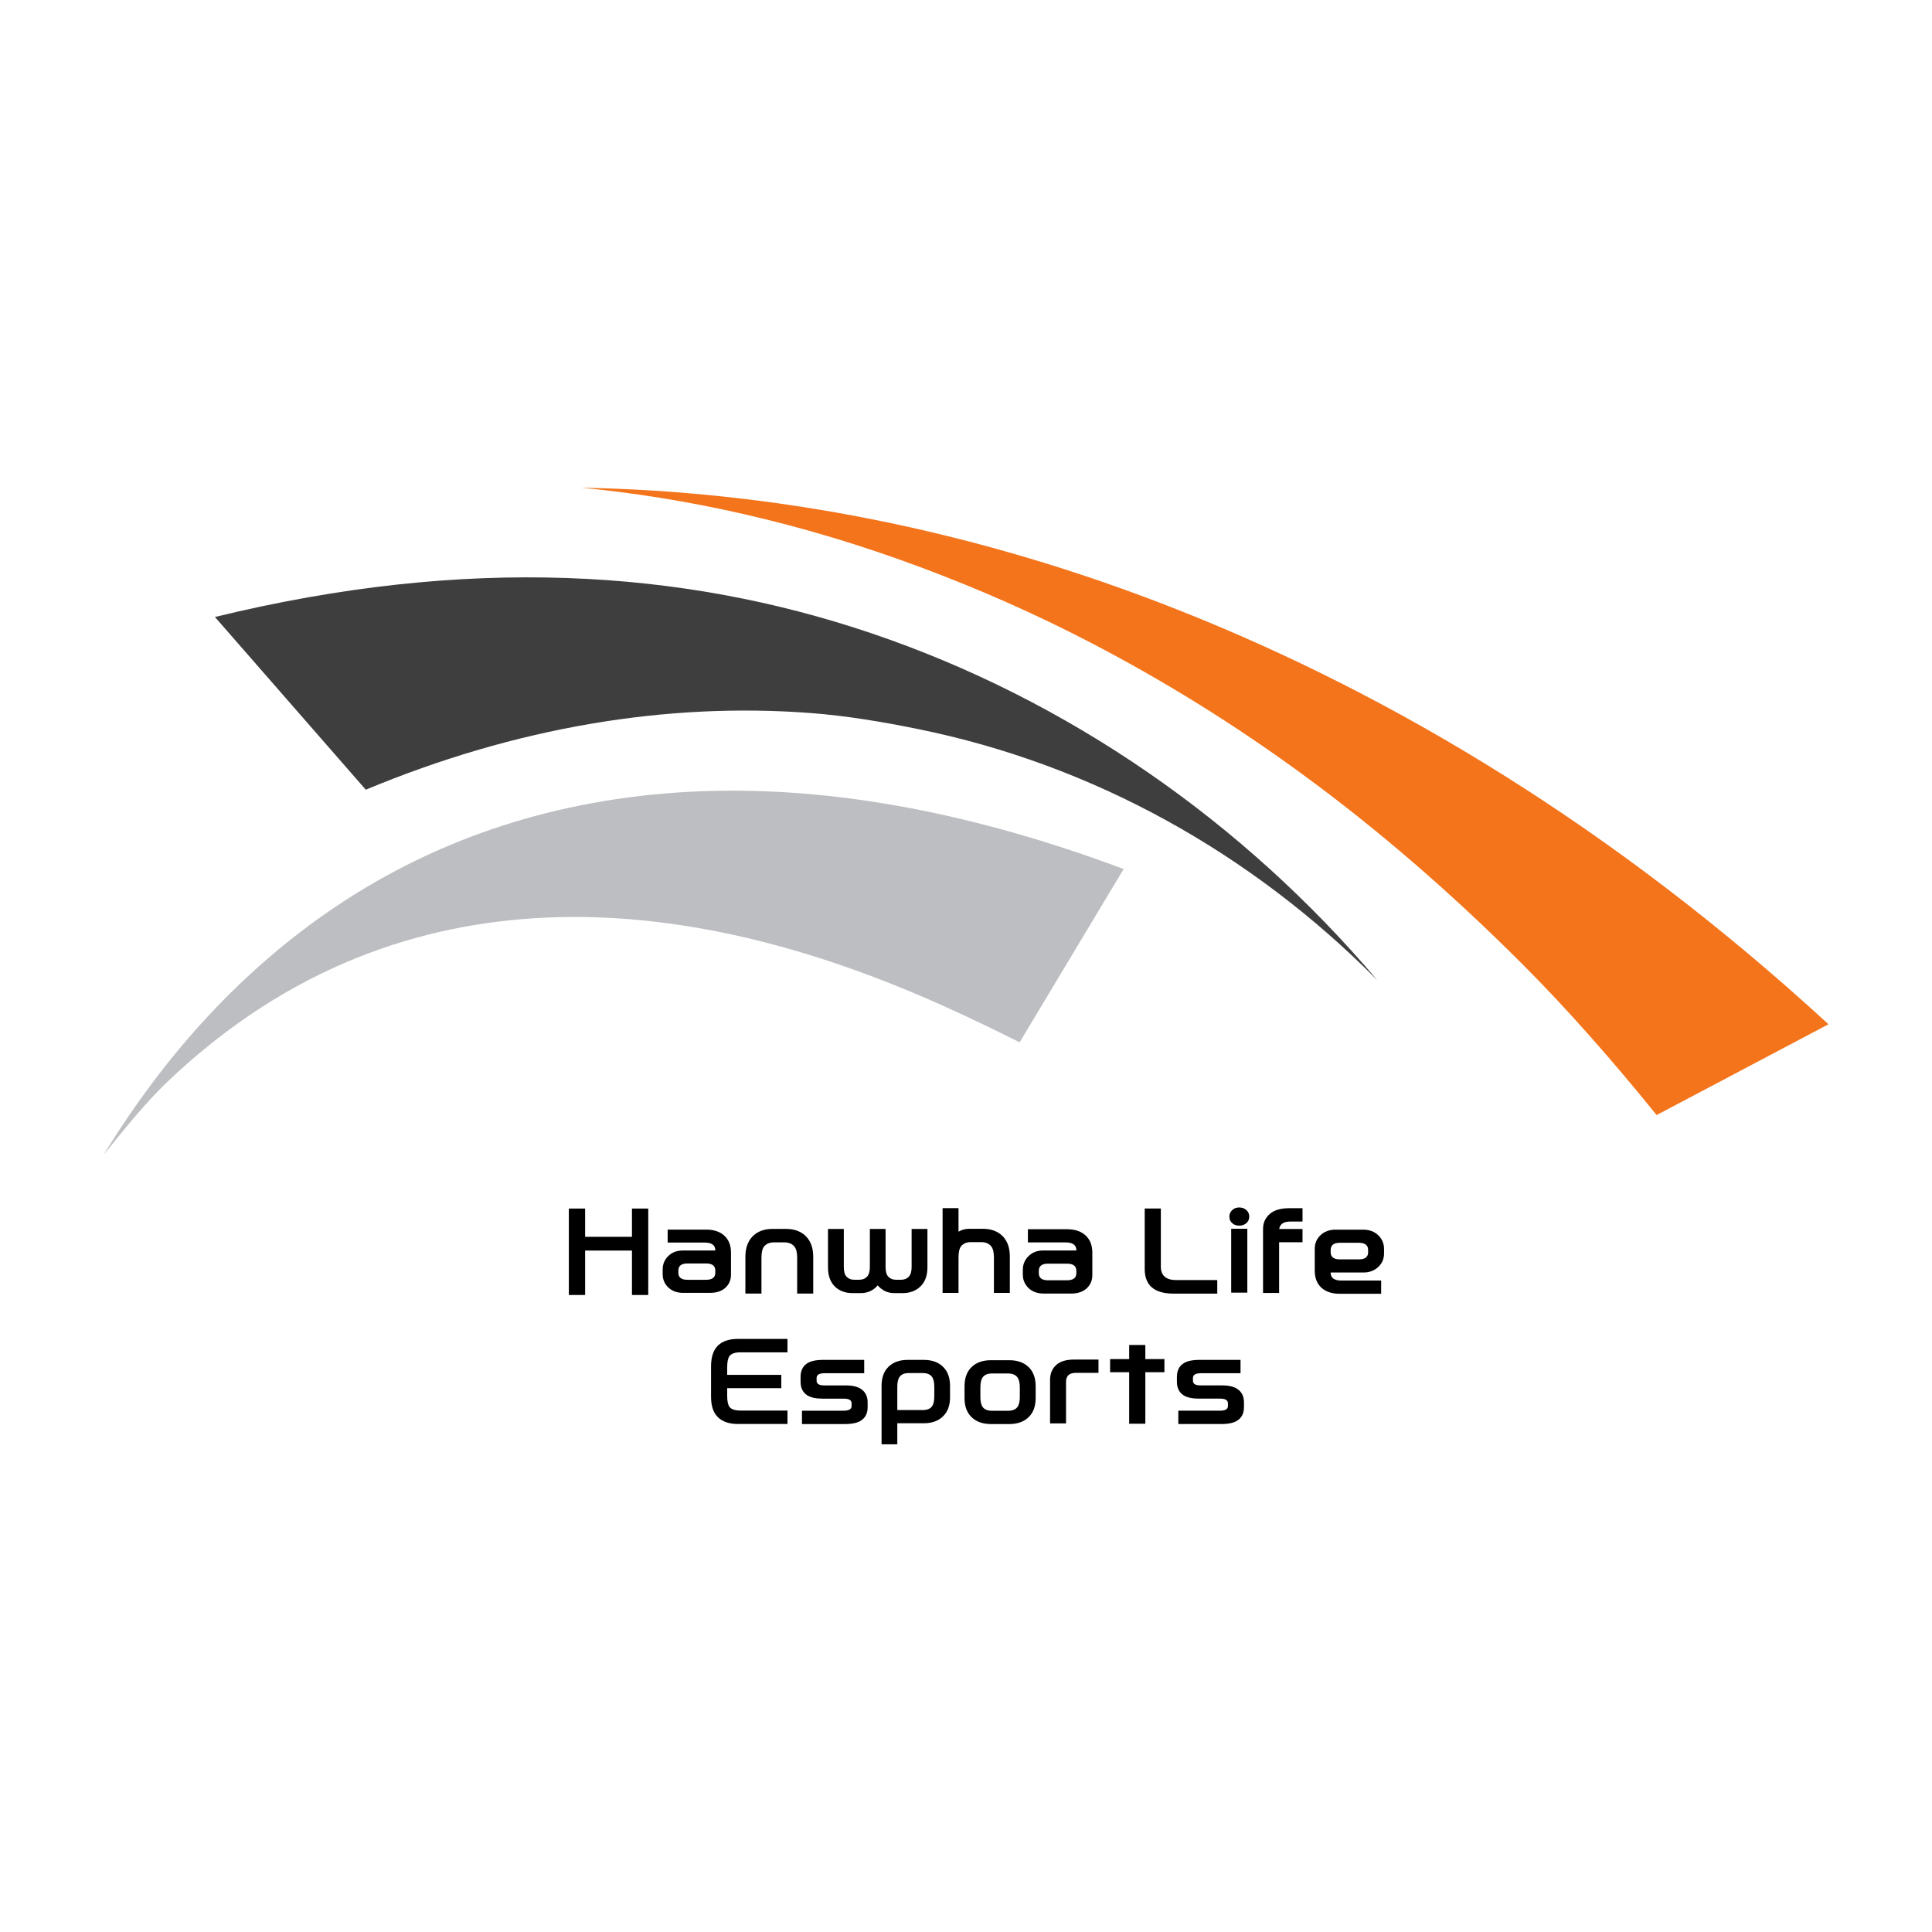
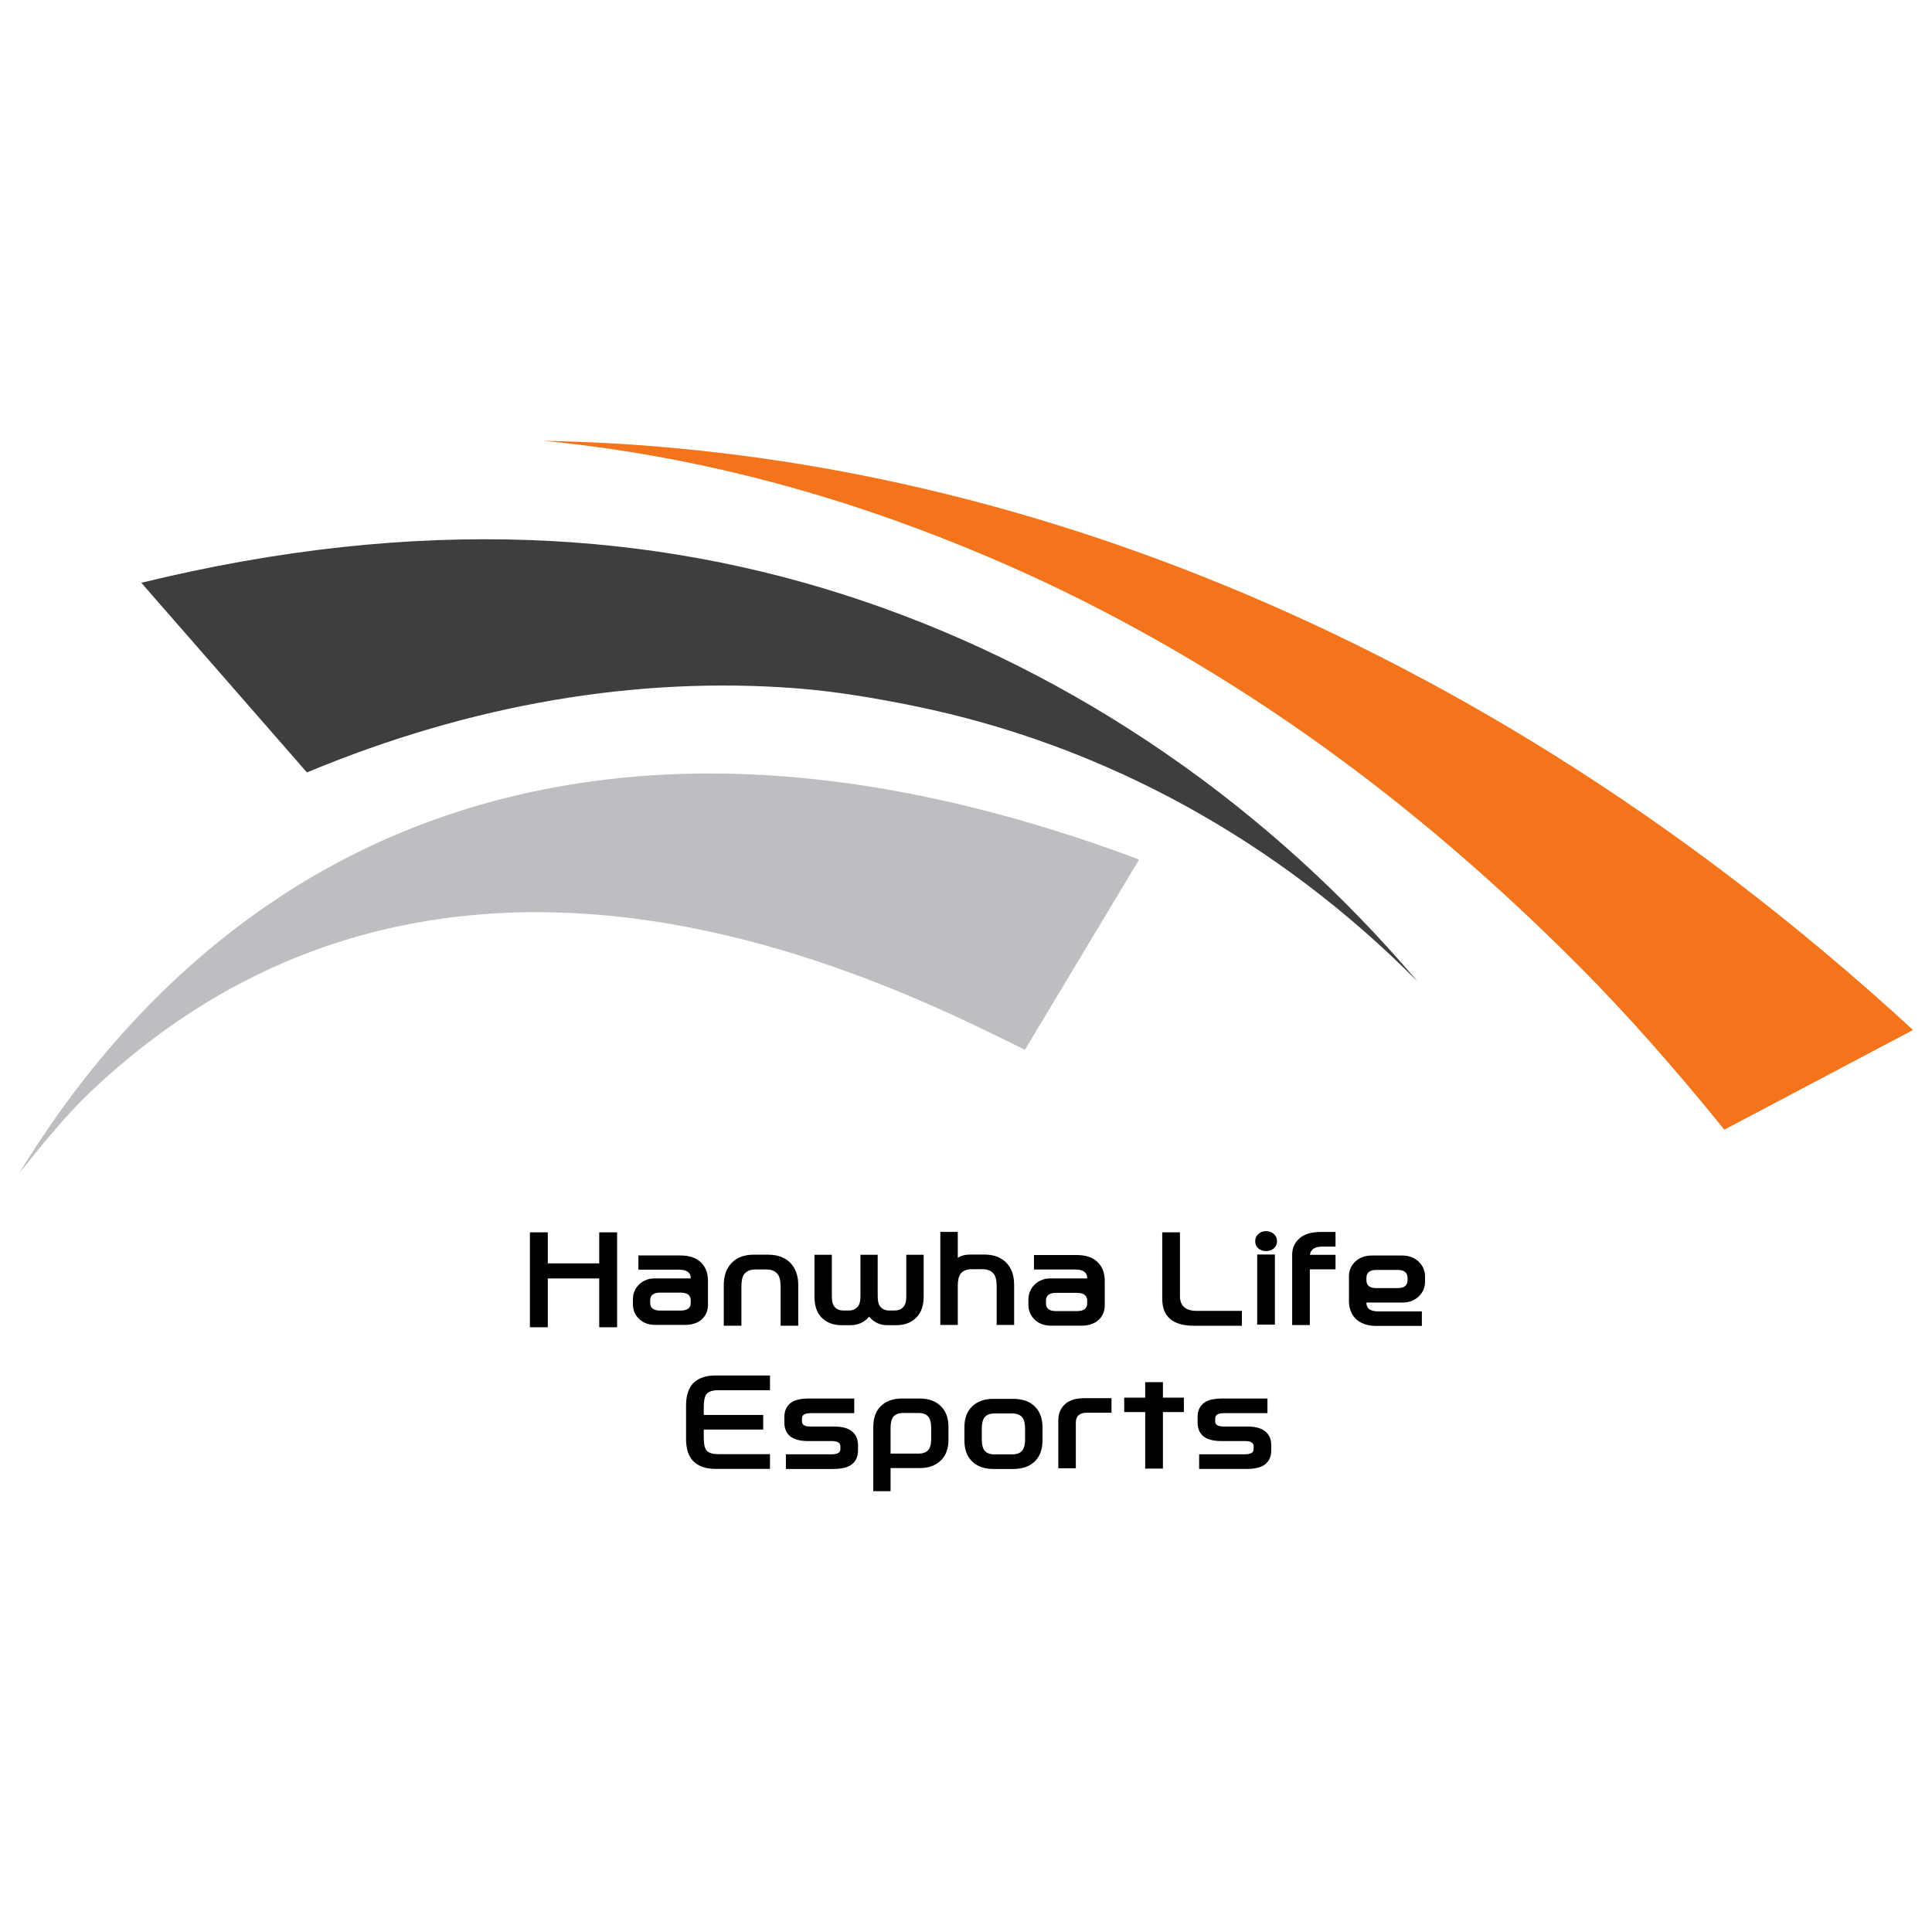
- <svg xmlns="http://www.w3.org/2000/svg" viewBox="-14.676 -70.666 279.971 279.971" preserveAspectRatio="xMidYMid meet" xml:space="preserve">
+ <svg xmlns="http://www.w3.org/2000/svg" viewBox="-2.178 -58.168 254.973 254.973" preserveAspectRatio="xMidYMid meet" xml:space="preserve">
  <g style="display:inline;fill:#235084;fill-opacity:.687">
    <path d="M250.296 77.763 225.388 90.92c-6.397-7.922-12.93-15.322-19.12-21.538-21.64-21.73-42.381-36.213-62.64-46.788-8.328-4.348-16.537-7.922-24.485-10.906C101.361 5.013 84.693 1.462 69.542.008c26.978.487 56.391 5.735 86.989 17.898 30.597 12.163 62.634 31.242 93.765 59.857z" style="fill:#f3741b;fill-opacity:1;stroke-width:.916;stroke-opacity:.494" />
    <path d="m38.33 43.773-21.86-25.03c36.683-8.948 67.74-6.882 95.026 2.325 28.577 9.643 53.98 27.372 73.423 50.318-18.265-18.47-41.27-31.268-66.53-36.397-5.12-1.04-10.348-1.93-15.631-2.33-20.788-1.572-42.673 2.045-64.427 11.114Z" style="fill:#3e3e3e;fill-opacity:1;stroke-width:.916;stroke-opacity:.494" />
    <path d="m148.155 55.266-15.073 25.112c-11.994-5.944-38.833-19.408-68.641-18.07-18.005.809-37.085 6.958-54.652 23.595C6.5 89.019 3.472 92.798.322 96.7c5.815-9.474 16.71-24.94 34.733-36.7 12.55-8.187 28.606-14.526 48.761-15.842 17.882-1.167 39.175 1.686 64.339 11.108Z" style="fill:#bcbec1;fill-opacity:1;stroke-width:.916;stroke-opacity:.494" />
    <g style="font-size:15.935px;font-family:Hanwha;letter-spacing:.279px;display:inline;fill:#000;fill-opacity:1;stroke-width:7.523;stroke-opacity:.494">
      <path d="M79.262 104.468v12.526h-2.358v-6.438h-6.788v6.438h-2.359v-12.526h2.359v4.096h6.788v-4.096z" style="stroke-width:7.523" />
    </g>
    <g style="font-size:15.376px;font-family:Hanwha;fill:#000;fill-opacity:1;stroke-width:7.259;stroke-opacity:.494">
      <path d="M87.641 112.425h-2.706q-1.307 0-1.307 1.03v.323q0 1.015 1.307 1.015h2.706q1.338 0 1.338-1.015v-.323q0-1.03-1.338-1.03zm-3.321 4.26q-1.338 0-2.153-.785-.815-.784-.815-1.937v-.661q0-1.154.815-1.953.815-.8 2.076-.8h4.736v-.03q0-1.123-1.553-1.123h-5.351v-1.876h5.566q1.722 0 2.676.907.938.892.938 2.43v3.183q0 1.199-.862 1.952-.8.692-2.183.692z" style="stroke-width:7.259" />
    </g>
    <g style="font-size:15.727px;font-family:Hanwha;fill:#000;fill-opacity:1;stroke-width:7.425;stroke-opacity:.494">
      <path d="M97.273 107.418h1.935q1.84 0 2.91 1.07 1.053 1.085 1.053 2.956v5.347h-2.328v-5.19q0-1.148-.409-1.635-.487-.598-1.462-.598h-1.494q-.928 0-1.432.598-.377.487-.377 1.635v5.19H93.34v-5.347q0-1.871 1.054-2.957 1.07-1.069 2.878-1.069z" style="stroke-width:7.425" />
    </g>
    <g style="font-size:15.595px;font-family:Hanwha;fill:#000;fill-opacity:1;stroke-width:7.362;stroke-opacity:.494">
      <path d="M112.516 115.598q-.951 1.123-2.448 1.123h-1.217q-1.637 0-2.635-1.045-.905-.967-.905-2.698v-5.551h2.293v5.505q0 .982.39 1.403.42.452 1.122.452h.718q.717 0 1.138-.452.406-.42.406-1.403v-5.505h2.277v5.505q0 .982.39 1.403.42.452 1.122.452h.718q.717 0 1.138-.452.406-.42.406-1.403v-5.505h2.292v5.551q0 1.731-.936 2.698-1.013 1.045-2.65 1.045h-1.217q-1.45 0-2.402-1.123z" style="stroke-width:7.362" />
    </g>
    <path d="M126.018 109.333q-.92 0-1.419.592-.374.484-.374 1.622v5.144h-2.307v-12.284h2.307v3.414q.686-.42 1.59-.42h1.918q1.823 0 2.883 1.06 1.045 1.075 1.045 2.93v5.3h-2.307v-5.144q0-1.138-.406-1.622-.483-.592-1.45-.592z" style="font-size:15.588px;font-family:Hanwha;fill:#000;fill-opacity:1;stroke-width:7.359;stroke-opacity:.494" />
    <g style="font-size:15.642px;font-family:Hanwha;fill:#000;fill-opacity:1;stroke-width:7.384;stroke-opacity:.494">
      <path d="M139.942 112.454h-2.753q-1.33 0-1.33 1.048v.329q0 1.032 1.33 1.032h2.753q1.36 0 1.36-1.032v-.329q0-1.048-1.36-1.048zm-3.379 4.333q-1.36 0-2.19-.798-.829-.798-.829-1.97v-.673q0-1.173.83-1.987.828-.813 2.111-.813h4.818v-.032q0-1.141-1.58-1.141h-5.443v-1.909h5.662q1.752 0 2.721.923.955.907.955 2.472v3.237q0 1.22-.876 1.987-.814.704-2.221.704z" style="stroke-width:7.384" />
    </g>
    <g style="font-size:15.693px;font-family:Hanwha;fill:#000;fill-opacity:1;stroke-width:7.408;stroke-opacity:.494">
      <path d="M155.789 114.835h5.931v1.961h-6.324q-4.19 0-4.19-3.577v-8.757h2.338v8.411q0 1.962 2.245 1.962z" style="stroke-width:7.408" />
    </g>
    <g style="font-size:15.582px;font-family:Hanwha;fill:#000;fill-opacity:1;stroke-width:7.356;stroke-opacity:.494">
      <path d="M163.74 116.651v-9.256h2.337v9.256zm2.618-11.016q0 .576-.421.95-.42.358-1.044.358-.608 0-1.013-.358-.405-.374-.405-.95 0-.561.405-.935.405-.39 1.013-.39.623 0 1.044.374.42.374.42.95z" style="stroke-width:7.356" />
    </g>
    <g style="font-size:15.63px;font-family:Hanwha;fill:#000;fill-opacity:1;stroke-width:7.379;stroke-opacity:.494">
      <path d="M170.699 107.432h3.376v1.922h-3.392v7.346h-2.329v-9.268q0-1.329.97-2.173.937-.844 2.875-.844h1.876v1.938h-1.766q-1.454 0-1.61 1.079z" style="stroke-width:7.379" />
    </g>
    <path d="M179.48 111.83h2.761q1.341 0 1.341-1.029v-.327q0-1.045-1.34-1.045h-2.761q-1.326 0-1.326 1.045v.327q0 1.03 1.326 1.03zm6.41-1.512v.655q0 1.17-.842 1.964-.858.796-2.12.796h-4.773v.047q0 1.122 1.575 1.122h5.74v1.918h-5.974q-1.746 0-2.713-.904-.936-.889-.936-2.448v-3.166q0-1.17.827-1.965.842-.81 2.199-.81h3.976q1.357 0 2.2.81.841.811.841 1.98z" style="font-size:15.594px;font-family:Hanwha;fill:#000;fill-opacity:1;stroke-width:7.362;stroke-opacity:.494" />
    <path d="M88.364 127.342q0-2.008.973-2.996 1.004-.988 2.933-.988h7.169v1.945h-6.824q-1.16 0-1.584.55-.33.47-.33 1.646v1.067h7.844v1.93h-7.843v1.097q0 1.145.329 1.616.423.533 1.584.533h6.824v1.945H92.27q-1.93 0-2.933-1.004-.973-.956-.973-2.949z" style="font-size:15.686px;font-family:Hanwha;fill:#000;fill-opacity:1;stroke-width:7.405;stroke-opacity:.494" />
    <g style="font-size:15.601px;font-family:Hanwha;fill:#000;fill-opacity:1;stroke-width:.921;stroke-opacity:.494">
      <path d="M107.859 130.096q1.482 0 2.23.515.968.64.968 1.95v.702q0 1.295-.967 1.934-.765.5-2.356.5h-6.194v-1.935h6.038q1.154 0 1.154-.67v-.39q0-.687-1.123-.687h-3.105q-1.45 0-2.23-.5-.936-.639-.936-1.934v-.717q0-1.327.936-1.95.764-.515 2.324-.515h5.96v1.934H104.8q-1.139 0-1.139.687v.405q0 .671 1.092.671z" style="stroke-width:.921" />
    </g>
    <g style="font-size:15.404px;font-family:Hanwha;fill:#000;fill-opacity:1;stroke-width:.909;stroke-opacity:.494">
      <path d="M115.354 130.28v3.39h3.697q.91 0 1.325-.524.339-.462.339-1.433v-1.417q0-.986-.339-1.448-.416-.54-1.325-.54h-2.049q-.908 0-1.309.54-.339.462-.339 1.433zm-2.28-.123q0-1.771.986-2.742 1.001-1.001 2.758-1.016h2.418q1.756.015 2.757 1.016 1.002.97 1.002 2.742v1.68q0 1.755-1.002 2.726-1 1.001-2.742 1.017h-3.897v3.05h-2.28z" style="stroke-width:.909" />
    </g>
    <path d="M131.4 133.772q.946 0 1.35-.528.357-.481.357-1.443v-1.428q0-.978-.357-1.46-.404-.543-1.35-.543h-2.329q-.931 0-1.335.543-.341.466-.341 1.46v1.428q0 .977.341 1.443.404.528 1.335.528zm.217 1.925h-2.748q-1.77-.016-2.778-1.025-.994-.978-.994-2.747v-1.692q0-1.785.994-2.763 1.009-1.009 2.778-1.025h2.748q1.785.016 2.794 1.025.993.978.993 2.763v1.692q0 1.77-.993 2.747-1.01 1.01-2.794 1.025z" style="font-size:15.522px;font-family:Hanwha;fill:#000;fill-opacity:1;stroke-width:.916;stroke-opacity:.494" />
    <g style="font-size:15.522px;font-family:Hanwha;fill:#000;fill-opacity:1;stroke-width:.916;stroke-opacity:.494">
      <path d="M137.492 129.286q0-1.35.9-2.158.854-.776 2.608-.776h3.508v1.925h-3.275q-1.428 0-1.428 1.303v6.023h-2.313z" style="stroke-width:.916" />
    </g>
    <g style="font-size:15.716px;font-family:Hanwha;fill:#000;fill-opacity:1;stroke-width:.927;stroke-opacity:.494">
      <path d="M151.298 126.283h2.765v1.902h-2.765v7.465h-2.342v-7.465h-2.766v-1.902h2.766v-2.043h2.342z" style="stroke-width:.927" />
    </g>
    <g style="font-size:15.597px;font-family:Hanwha;fill:#000;fill-opacity:1;stroke-width:.92;stroke-opacity:.494">
      <path d="M162.394 130.095q1.481 0 2.23.515.967.64.967 1.95v.701q0 1.295-.967 1.934-.764.5-2.355.5h-6.192v-1.934h6.036q1.154 0 1.154-.671v-.39q0-.686-1.123-.686h-3.104q-1.45 0-2.23-.5-.936-.639-.936-1.934v-.717q0-1.326.936-1.95.764-.514 2.324-.514h5.958v1.934h-5.756q-1.138 0-1.138.686v.405q0 .671 1.092.671z" style="stroke-width:.92" />
    </g>
  </g>
</svg>
